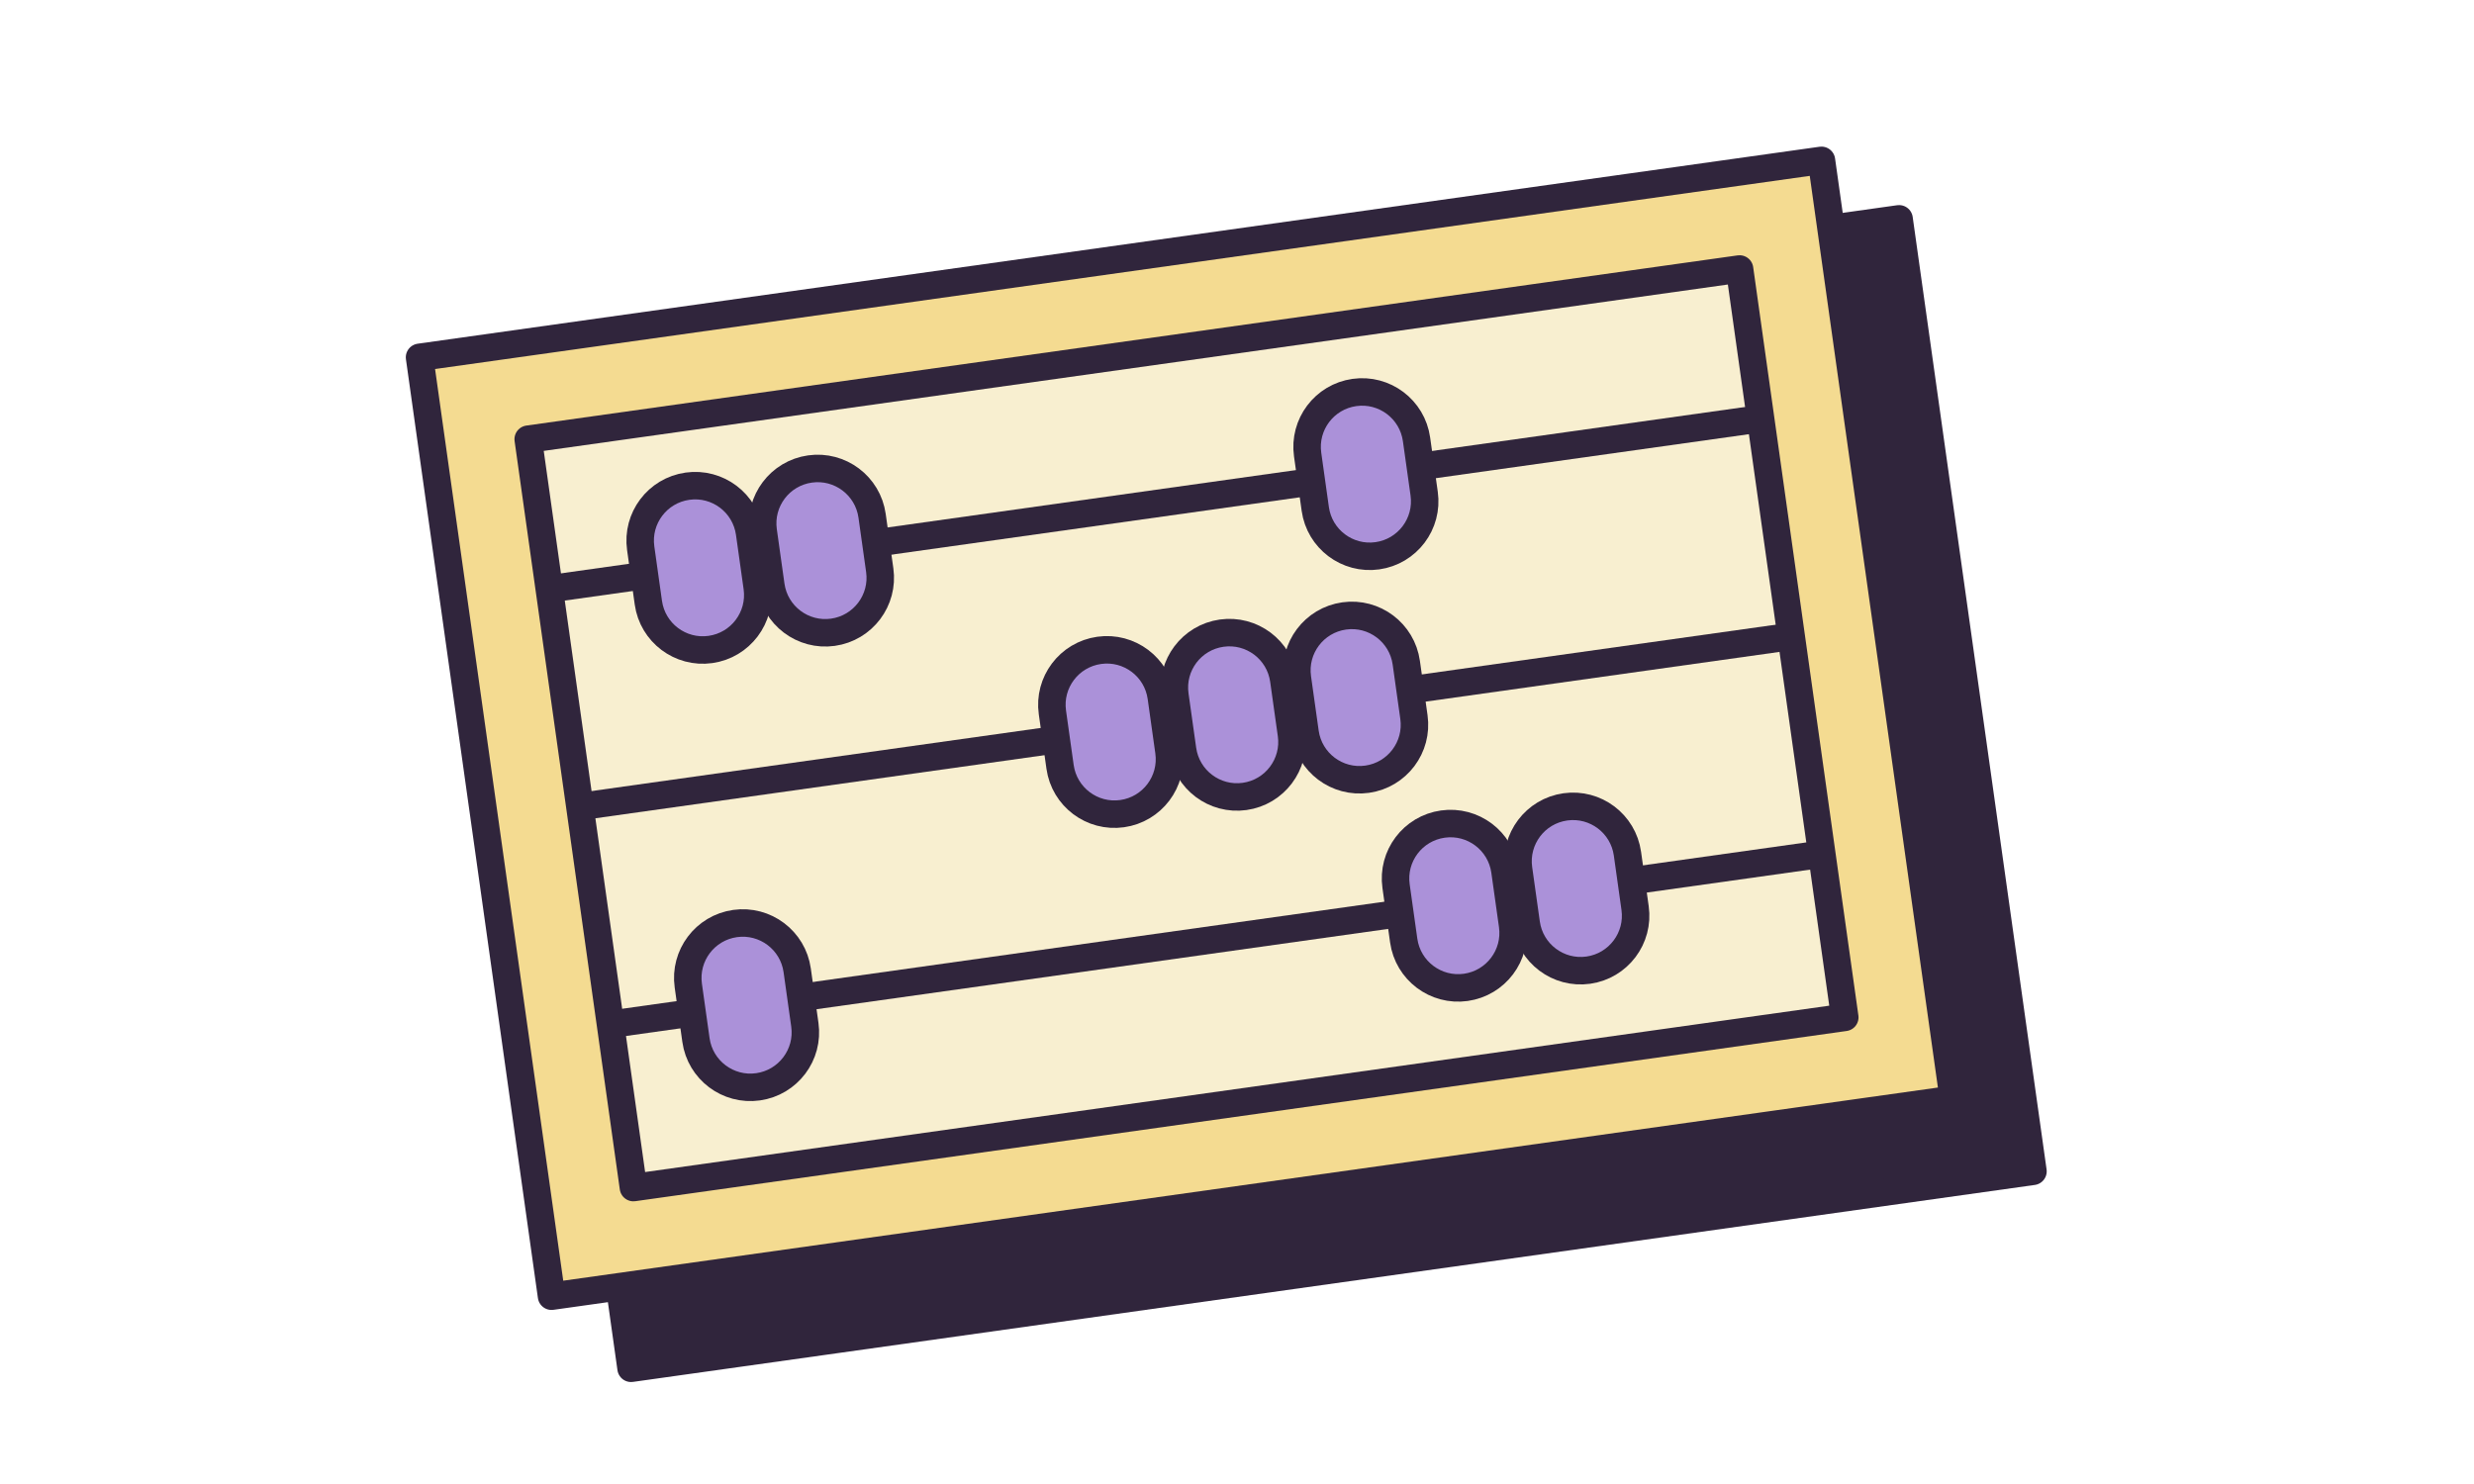
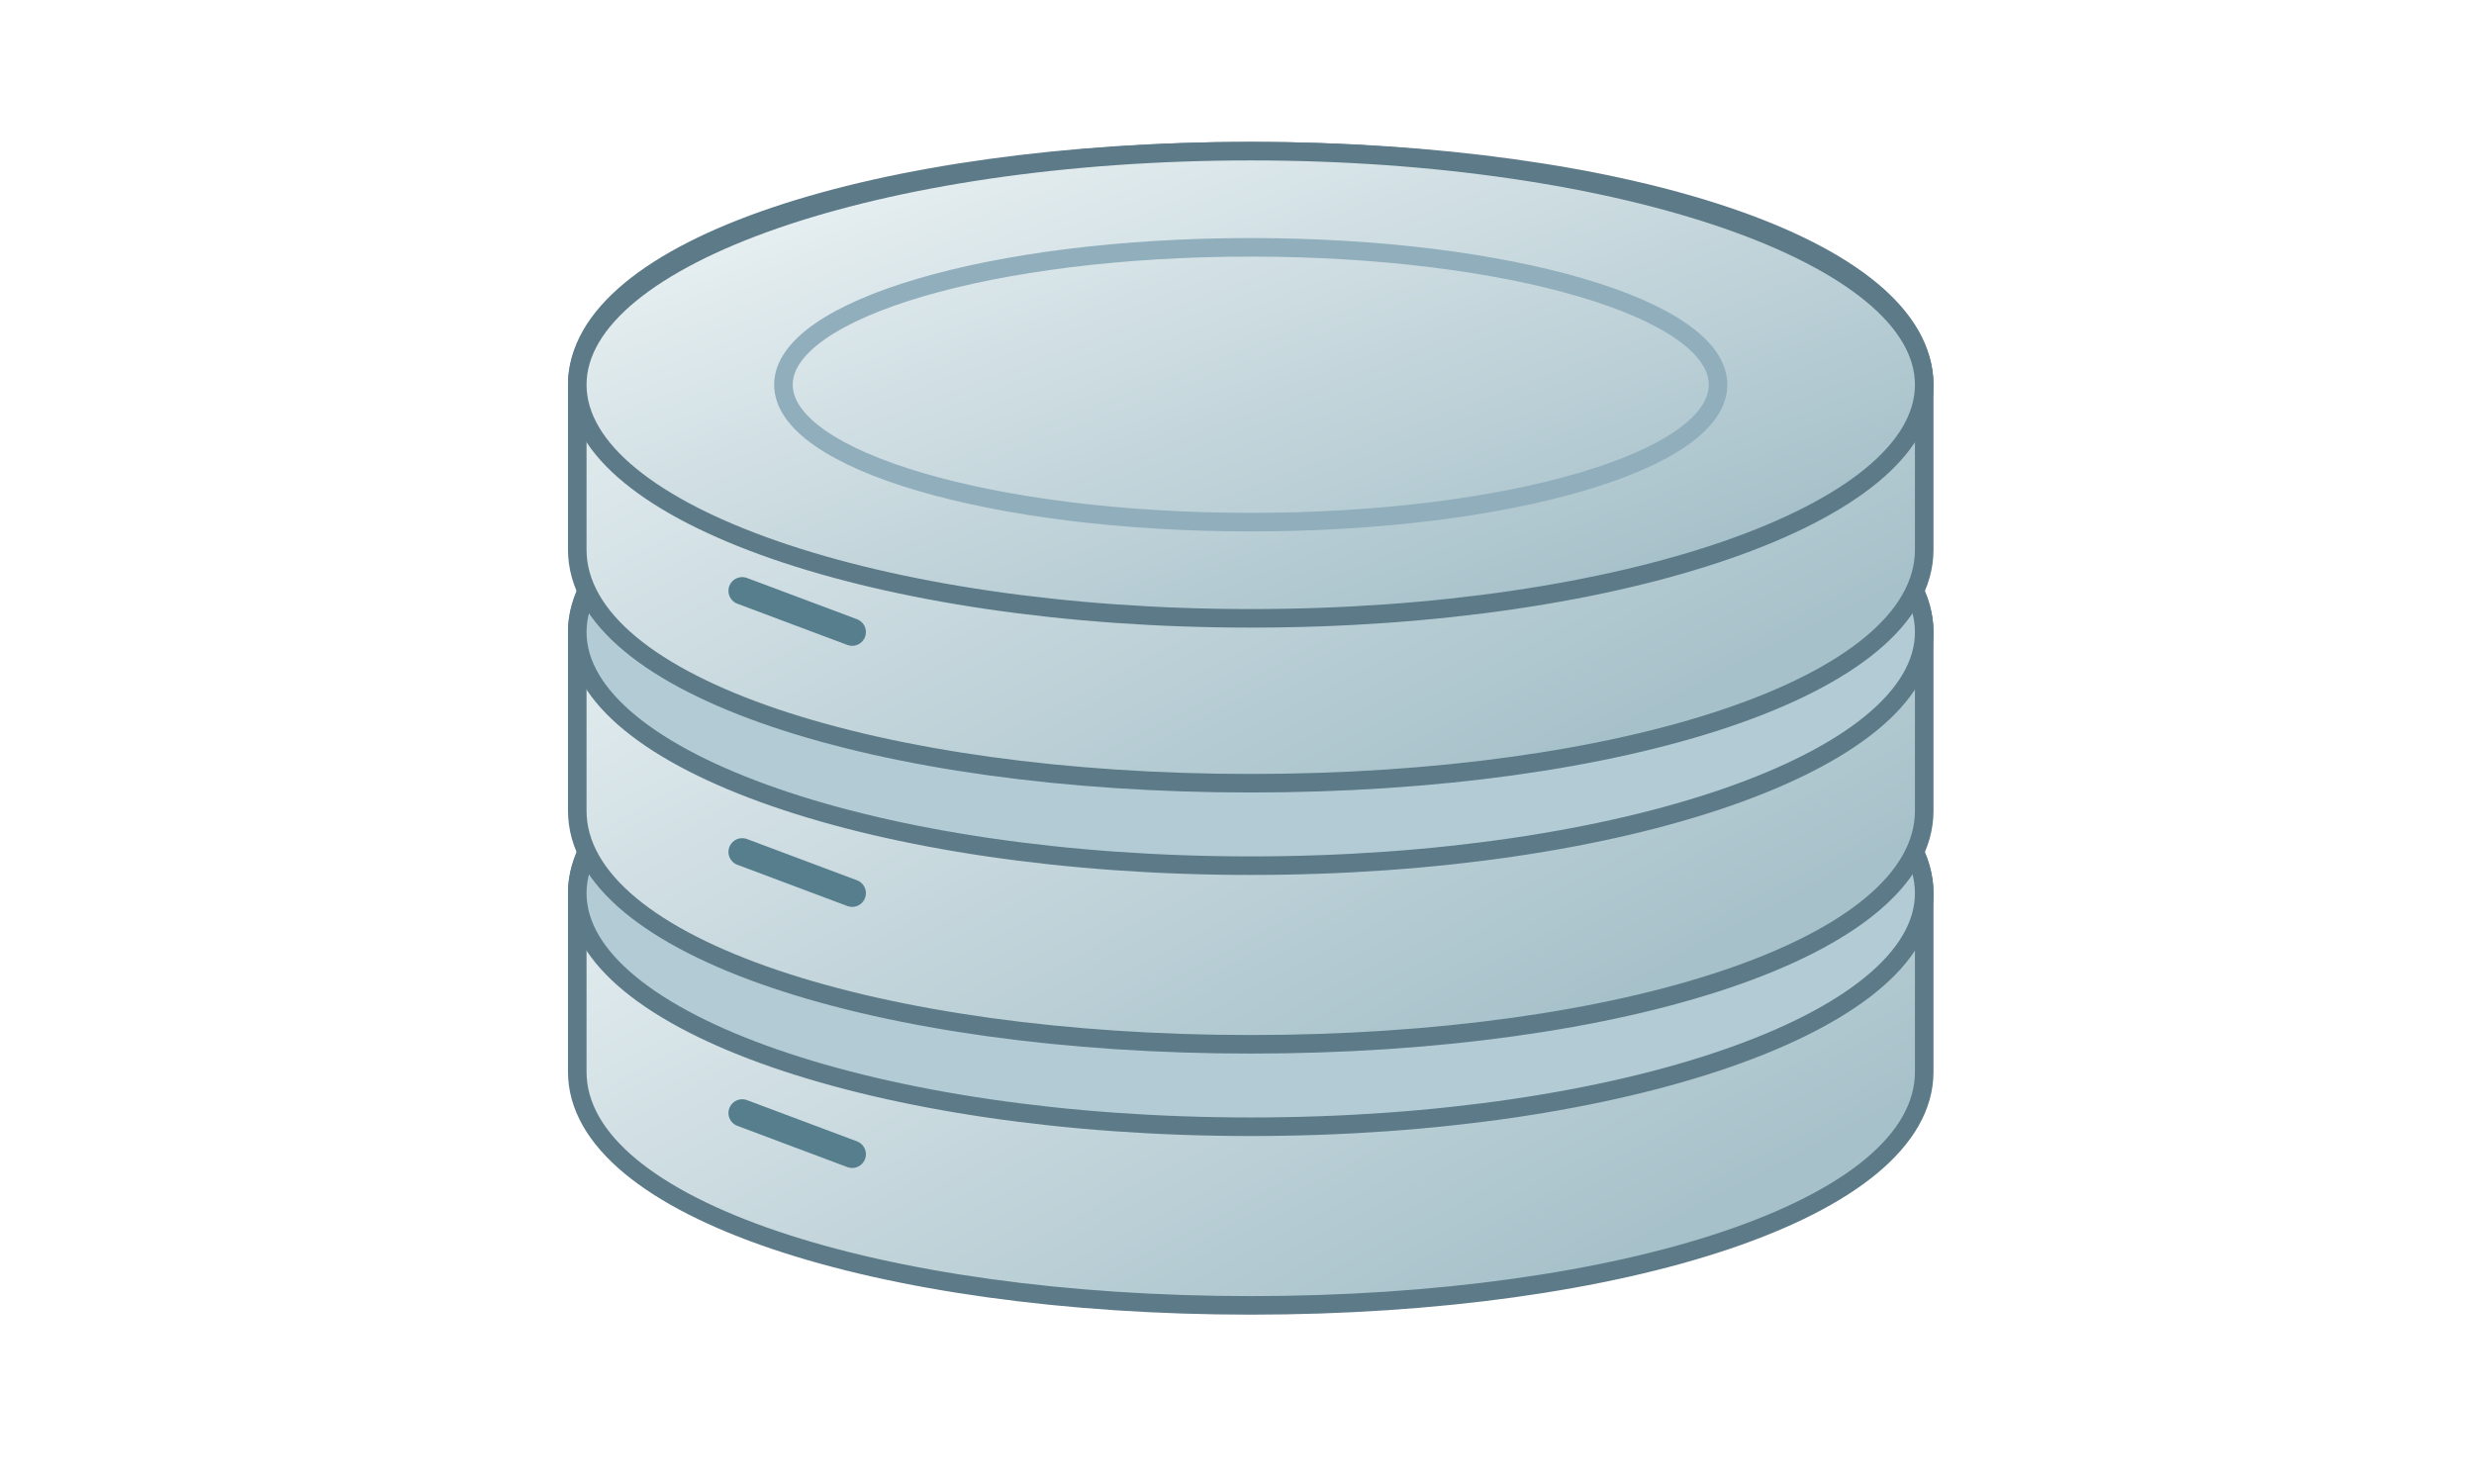
<svg xmlns="http://www.w3.org/2000/svg" viewBox="0 0 180 108" fill="none">
-   <g transform="rotate(-8 90 54)" stroke="#30253c" stroke-width="2" stroke-linejoin="round">
-     <path d="M40 23h103v70H40z" fill="#30253c" />
-     <path d="M35 18h103v69H35z" fill="#f4db91" />
-     <path d="M42 25h89v55H42z" fill="#f8efd0" />
-     <path d="M42 36h89M42 52h89M42 68h89" />
-     <g fill="#ab91d9">
-       <rect x="49" y="30" width="8" height="12" rx="4" />
-       <rect x="58" y="30" width="8" height="12" rx="4" />
-       <rect x="98" y="30" width="8" height="12" rx="4" />
-       <rect x="77" y="46" width="8" height="12" rx="4" />
-       <rect x="86" y="46" width="8" height="12" rx="4" />
-       <rect x="95" y="46" width="8" height="12" rx="4" />
-       <rect x="48" y="62" width="8" height="12" rx="4" />
-       <rect x="100" y="62" width="8" height="12" rx="4" />
-       <rect x="109" y="62" width="8" height="12" rx="4" />
-     </g>
+   <defs>
+     <linearGradient id="face" x2=".88" y2=".8" gradientUnits="objectBoundingBox">
+       <stop stop-color="#f3f8f9" />
+       <stop offset="1" stop-color="#a7c1ca" />
+     </linearGradient>
+   </defs>
+   <g stroke="#5c7a88" stroke-width="1.35" stroke-linecap="round" stroke-linejoin="round">
+     <path d="M42 65c0-10 22-17 49-17s49 7 49 17v13c0 10-22 17-49 17s-49-7-49-17z" fill="url(#face)" />
+     <ellipse cx="91" cy="65" rx="49" ry="17" fill="#b3cbd5" />
+     <path d="M42 46c0-10 22-17 49-17s49 7 49 17v13c0 10-22 17-49 17s-49-7-49-17z" fill="url(#face)" />
+     <ellipse cx="91" cy="46" rx="49" ry="17" fill="#b3cbd5" />
+     <path d="M42 28c0-10 22-17 49-17s49 7 49 17v12c0 10-22 17-49 17s-49-7-49-17z" fill="url(#face)" />
+     <ellipse cx="91" cy="28" rx="49" ry="17" fill="url(#face)" />
+     <ellipse cx="91" cy="28" rx="34" ry="10" stroke="#91aebc" />
+     <path d="m54 43 8 3m-8 16 8 3m-8 16 8 3" stroke="#567e8d" stroke-width="2" />
  </g>
</svg>
